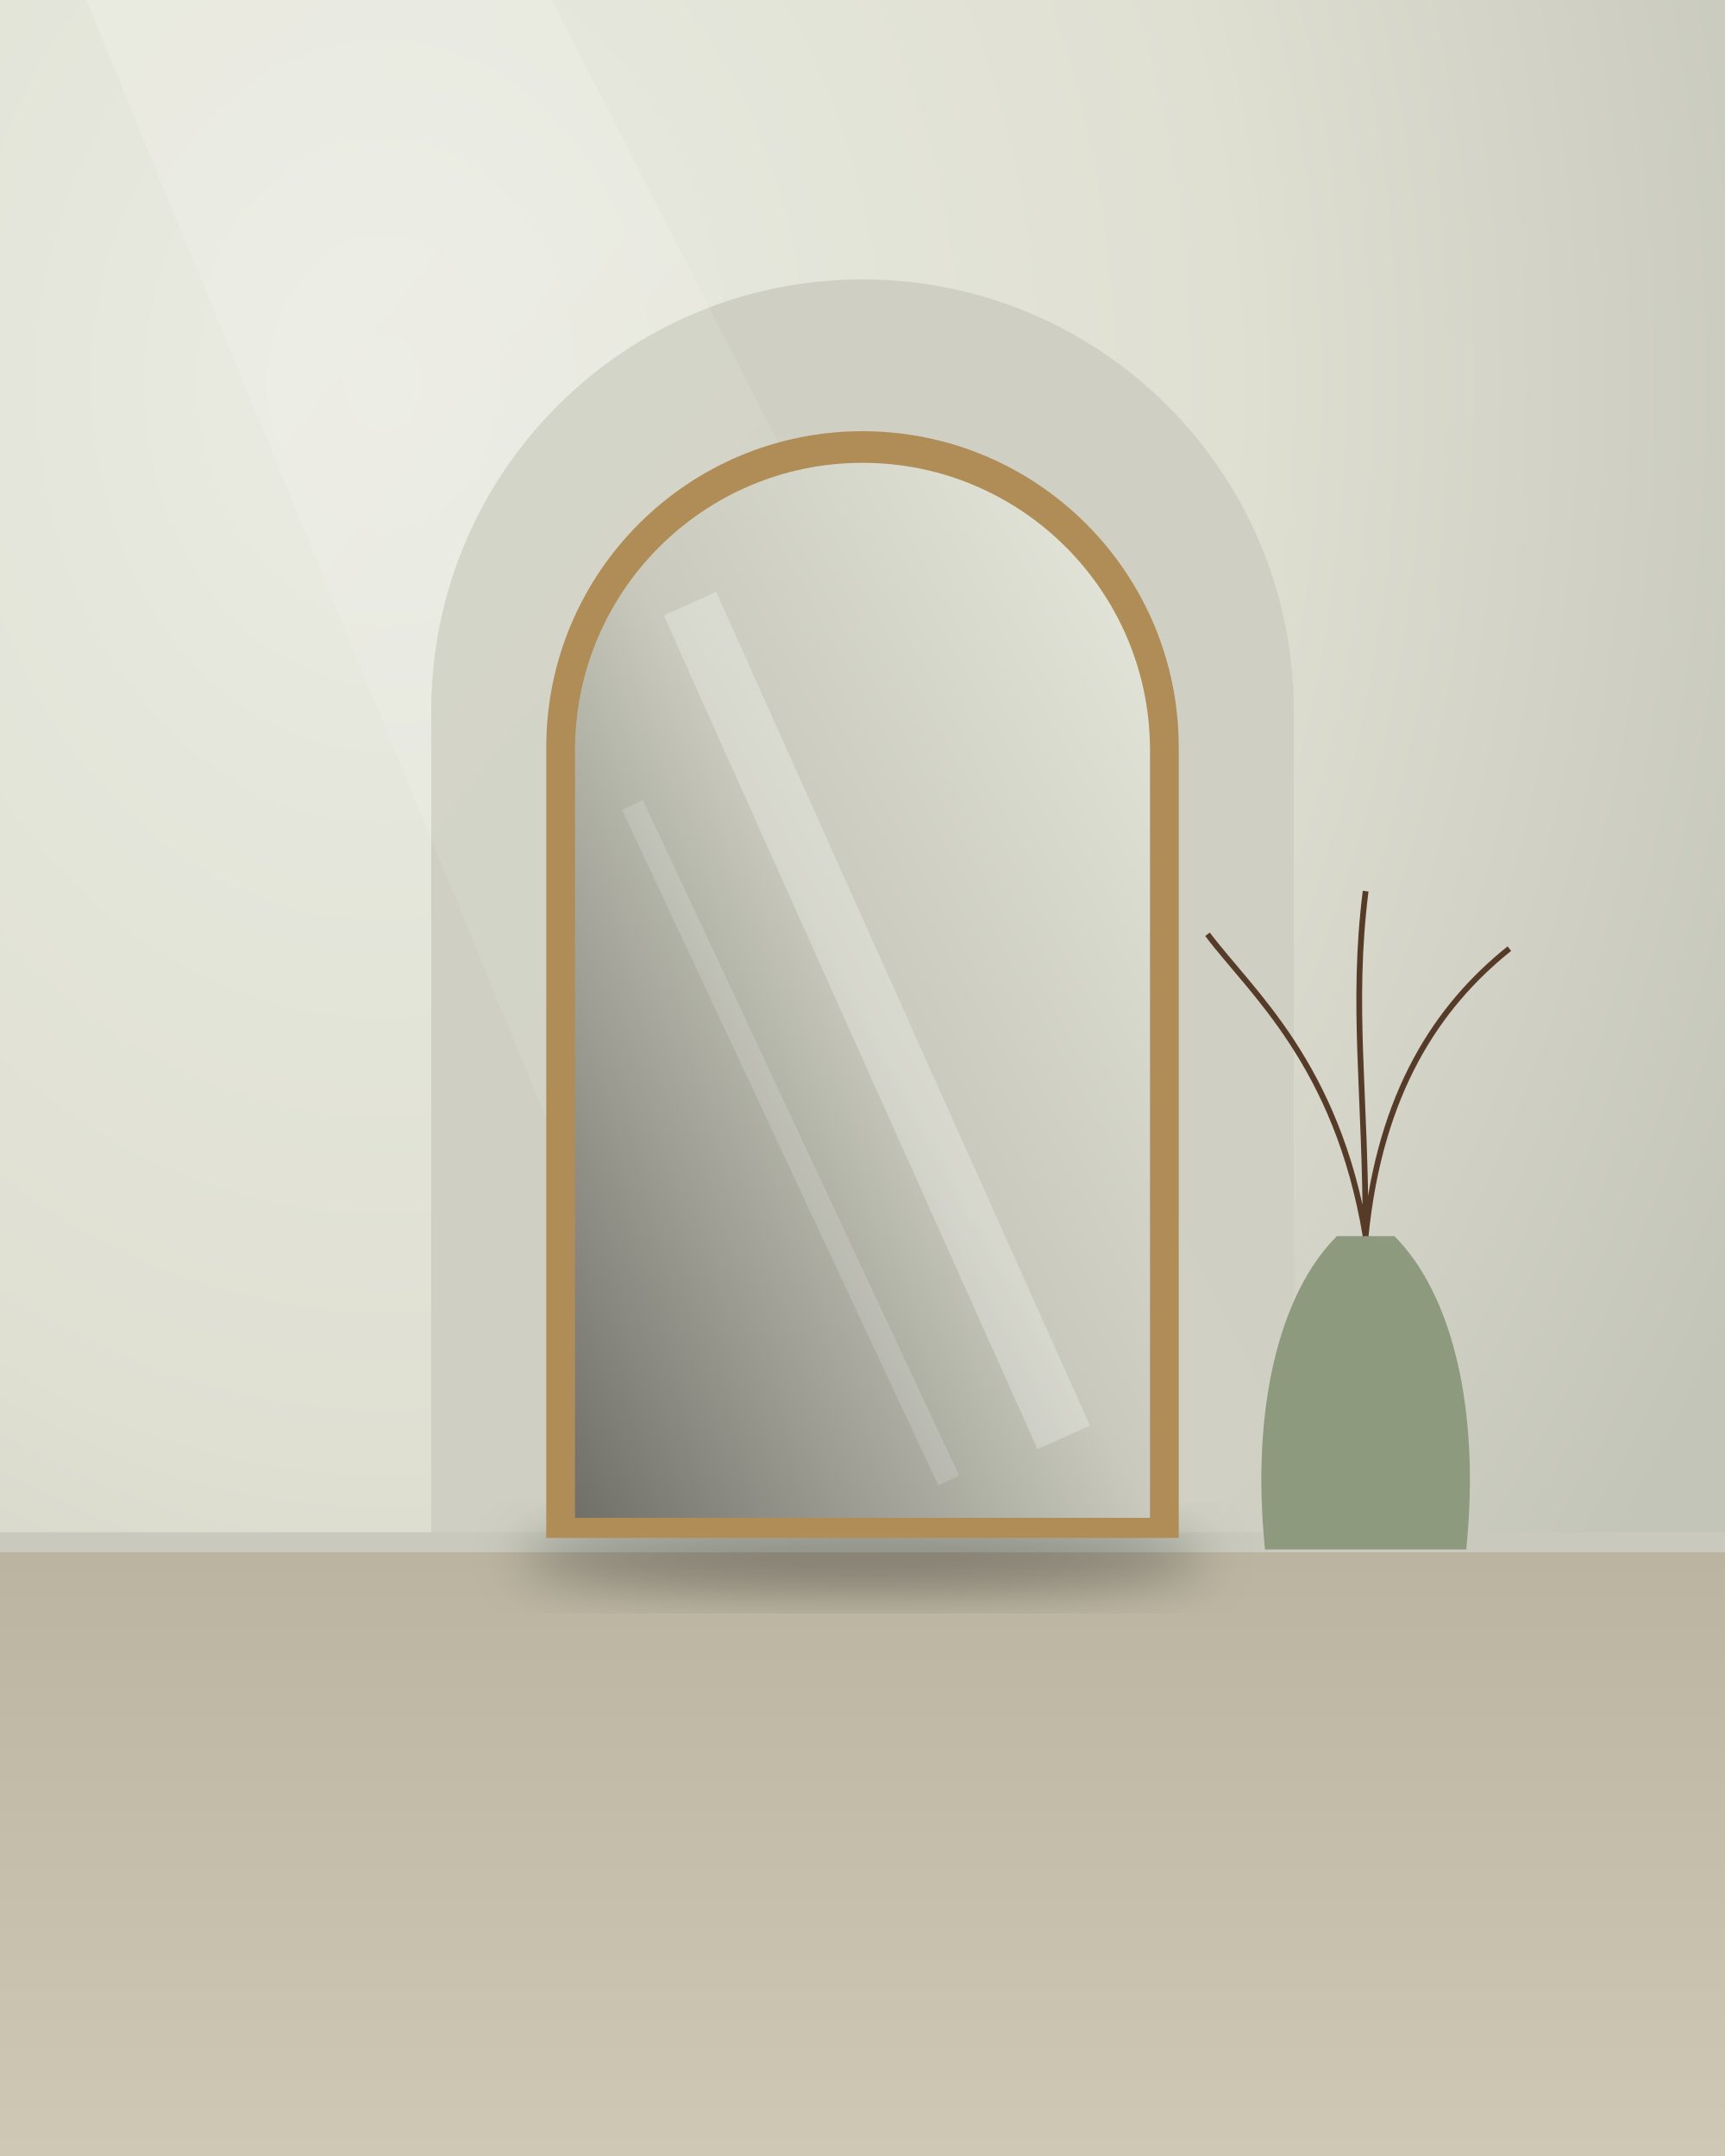
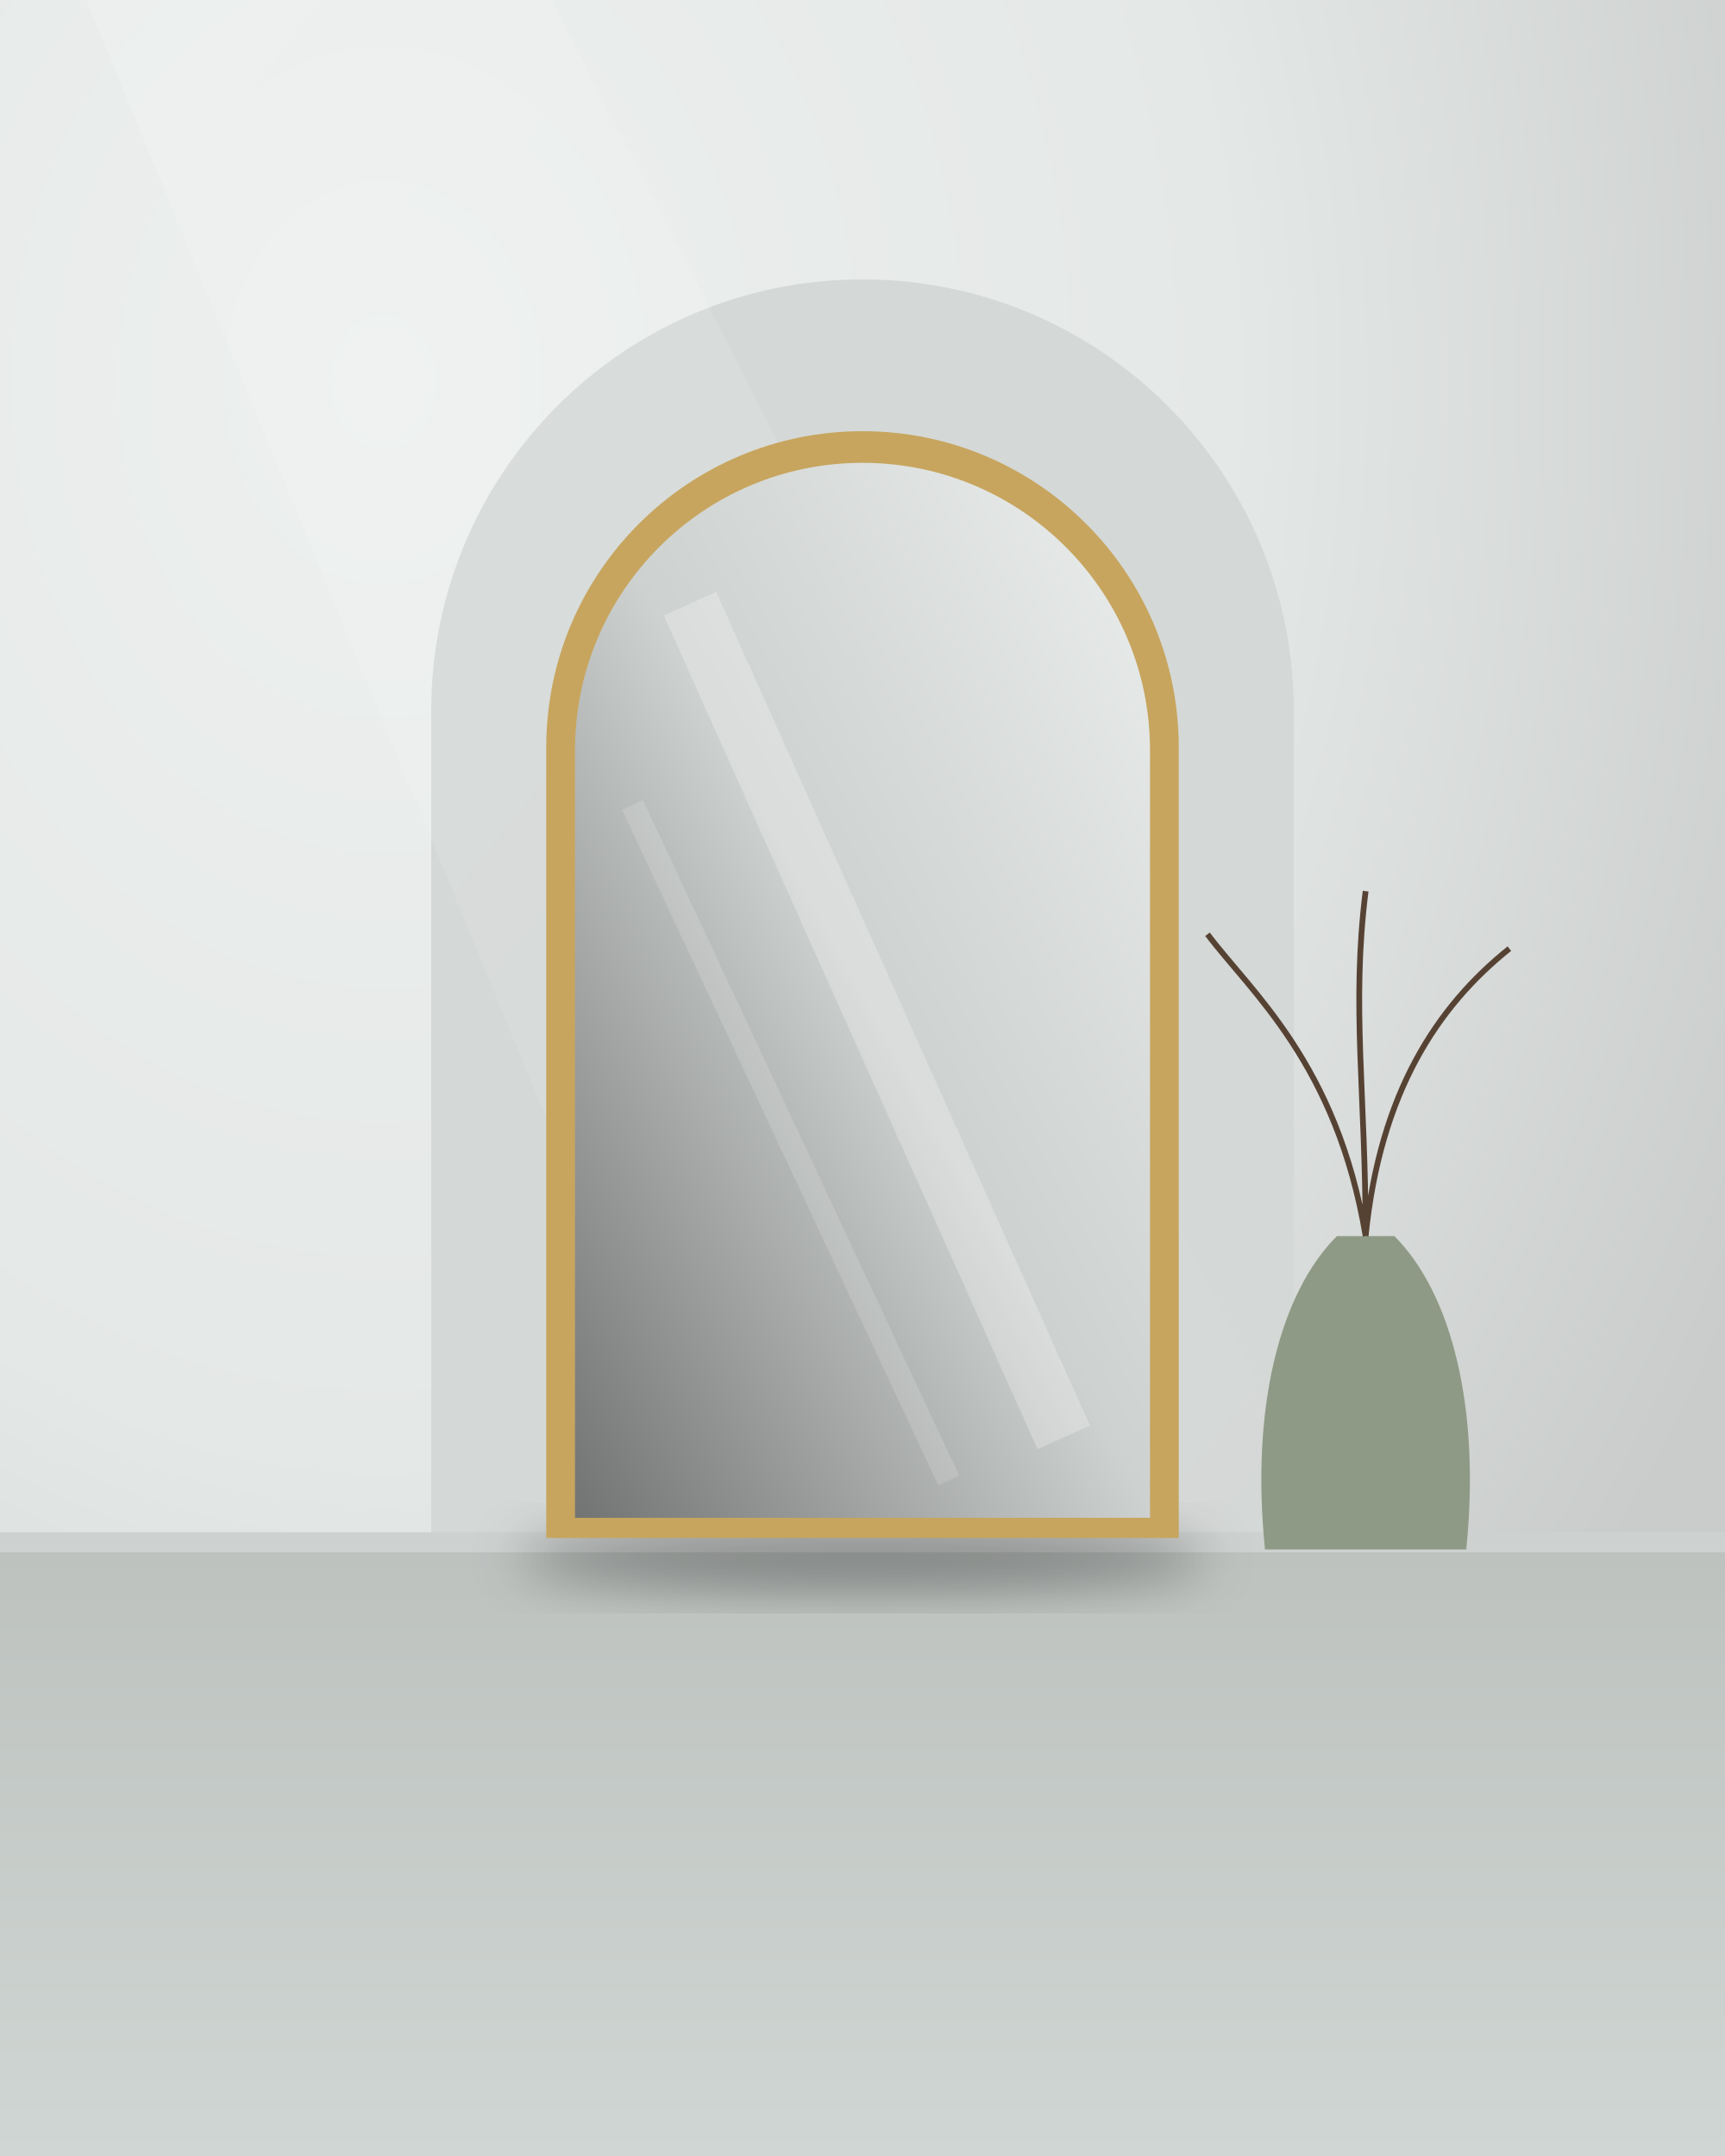
<svg xmlns="http://www.w3.org/2000/svg" viewBox="0 0 1200 1500" preserveAspectRatio="xMidYMid slice">
  <defs>
    <radialGradient id="light-mirror-sage-b" cx="0.22" cy="0.18" r="0.9">
-       <stop offset="0" stop-color="#eaebe2" />
-       <stop offset="0.55" stop-color="#DFE0D2" />
-       <stop offset="1" stop-color="#c4c5b9" />
+       <stop offset="0" stop-color="#edf0ef" />
+       <stop offset="0.55" stop-color="#E4E8E6" />
+       <stop offset="1" stop-color="#c9ccca" />
    </radialGradient>
    <linearGradient id="floor-mirror-sage-b" x1="0" y1="0" x2="0" y2="1">
-       <stop offset="0" stop-color="#bbb4a1" />
-       <stop offset="1" stop-color="#cec8b4" />
+       <stop offset="0" stop-color="#bdc2bf" />
+       <stop offset="1" stop-color="#d0d6d3" />
    </linearGradient>
    <linearGradient id="sheen-mirror-sage-b" x1="0" y1="0" x2="0" y2="1">
      <stop offset="0" stop-color="#ffffff" stop-opacity="0.22" />
      <stop offset="0.6" stop-color="#ffffff" stop-opacity="0" />
      <stop offset="1" stop-color="#000000" stop-opacity="0.14" />
    </linearGradient>
    <linearGradient id="beam-mirror-sage-b" x1="0" y1="0" x2="1" y2="1">
      <stop offset="0" stop-color="#ffffff" stop-opacity="0.28" />
      <stop offset="1" stop-color="#ffffff" stop-opacity="0" />
    </linearGradient>
    <radialGradient id="glow-mirror-sage-b" cx="0.5" cy="0.5" r="0.5">
      <stop offset="0" stop-color="#FFE9C2" stop-opacity="0.75" />
      <stop offset="1" stop-color="#FFE9C2" stop-opacity="0" />
    </radialGradient>
    <filter id="blur-mirror-sage-b" x="-30%" y="-30%" width="160%" height="160%">
      <feGaussianBlur stdDeviation="18" />
    </filter>
    <filter id="soft-mirror-sage-b" x="-10%" y="-10%" width="120%" height="120%">
      <feGaussianBlur stdDeviation="4" />
    </filter>
    <linearGradient id="mirror-mirror-sage-b" x1="0" y1="0" x2="1" y2="1">
-       <stop offset="0" stop-color="#e7e8dd" />
-       <stop offset="0.5" stop-color="#c9cabd" />
-       <stop offset="1" stop-color="#707069" />
+       <stop offset="0" stop-color="#ebeeec" />
+       <stop offset="0.5" stop-color="#cdd1cf" />
+       <stop offset="1" stop-color="#727473" />
    </linearGradient>
  </defs>
  <rect width="1200" height="1500" fill="url(#light-mirror-sage-b)" />
-   <path d="M300 1080 V494.4 A300 300 0 0 1 900 494.4 V1080 Z" fill="#cfd0c3" />
+   <path d="M300 1080 V494.4 A300 300 0 0 1 900 494.4 V1080 Z" fill="#d4d8d6" />
  <path d="M60 0 L384 0 L936 1080 L504 1080 Z" fill="url(#beam-mirror-sage-b)" opacity="0.55" />
-   <rect y="1066" width="1200" height="14" fill="#c9cabd" />
+   <rect y="1066" width="1200" height="14" fill="#cdd1cf" />
  <rect y="1080" width="1200" height="420" fill="url(#floor-mirror-sage-b)" />
  <g transform="translate(1200 0) scale(-1 1)">
    <ellipse cx="600" cy="1084" rx="240" ry="24" fill="#000" opacity="0.32" filter="url(#blur-mirror-sage-b)" />
-     <path d="M380 1070 V520 A220 220 0 0 1 820 520 V1070 Z" fill="#B08D57" />
+     <path d="M380 1070 V520 A220 220 0 0 1 820 520 V1070 Z" fill="#C7A55E" />
    <path d="M400 1056 V522 A200 200 0 0 1 800 522 V1056 Z" fill="url(#mirror-mirror-sage-b)" />
    <path d="M460 1000 L720 420" stroke="#fff" stroke-opacity="0.25" stroke-width="40" />
    <path d="M540 1030 L760 560" stroke="#fff" stroke-opacity="0.15" stroke-width="16" />
-     <path d="M180 1078 C170 980 190 900 230 860 L270 860 C310 900 330 980 320 1078 Z" fill="#8E9A7E" />
-     <path d="M250 860 C240 760 200 700 150 660 M250 860 C270 740 330 690 360 650 M250 860 C250 760 260 700 250 620" stroke="#563b29" stroke-width="4" fill="none" />
+     <path d="M180 1078 C170 980 190 900 230 860 L270 860 C310 900 330 980 320 1078 Z" fill="#8E9A86" />
+     <path d="M250 860 C240 760 200 700 150 660 M250 860 C270 740 330 690 360 650 M250 860 C250 760 260 700 250 620" stroke="#564233" stroke-width="4" fill="none" />
  </g>
</svg>
